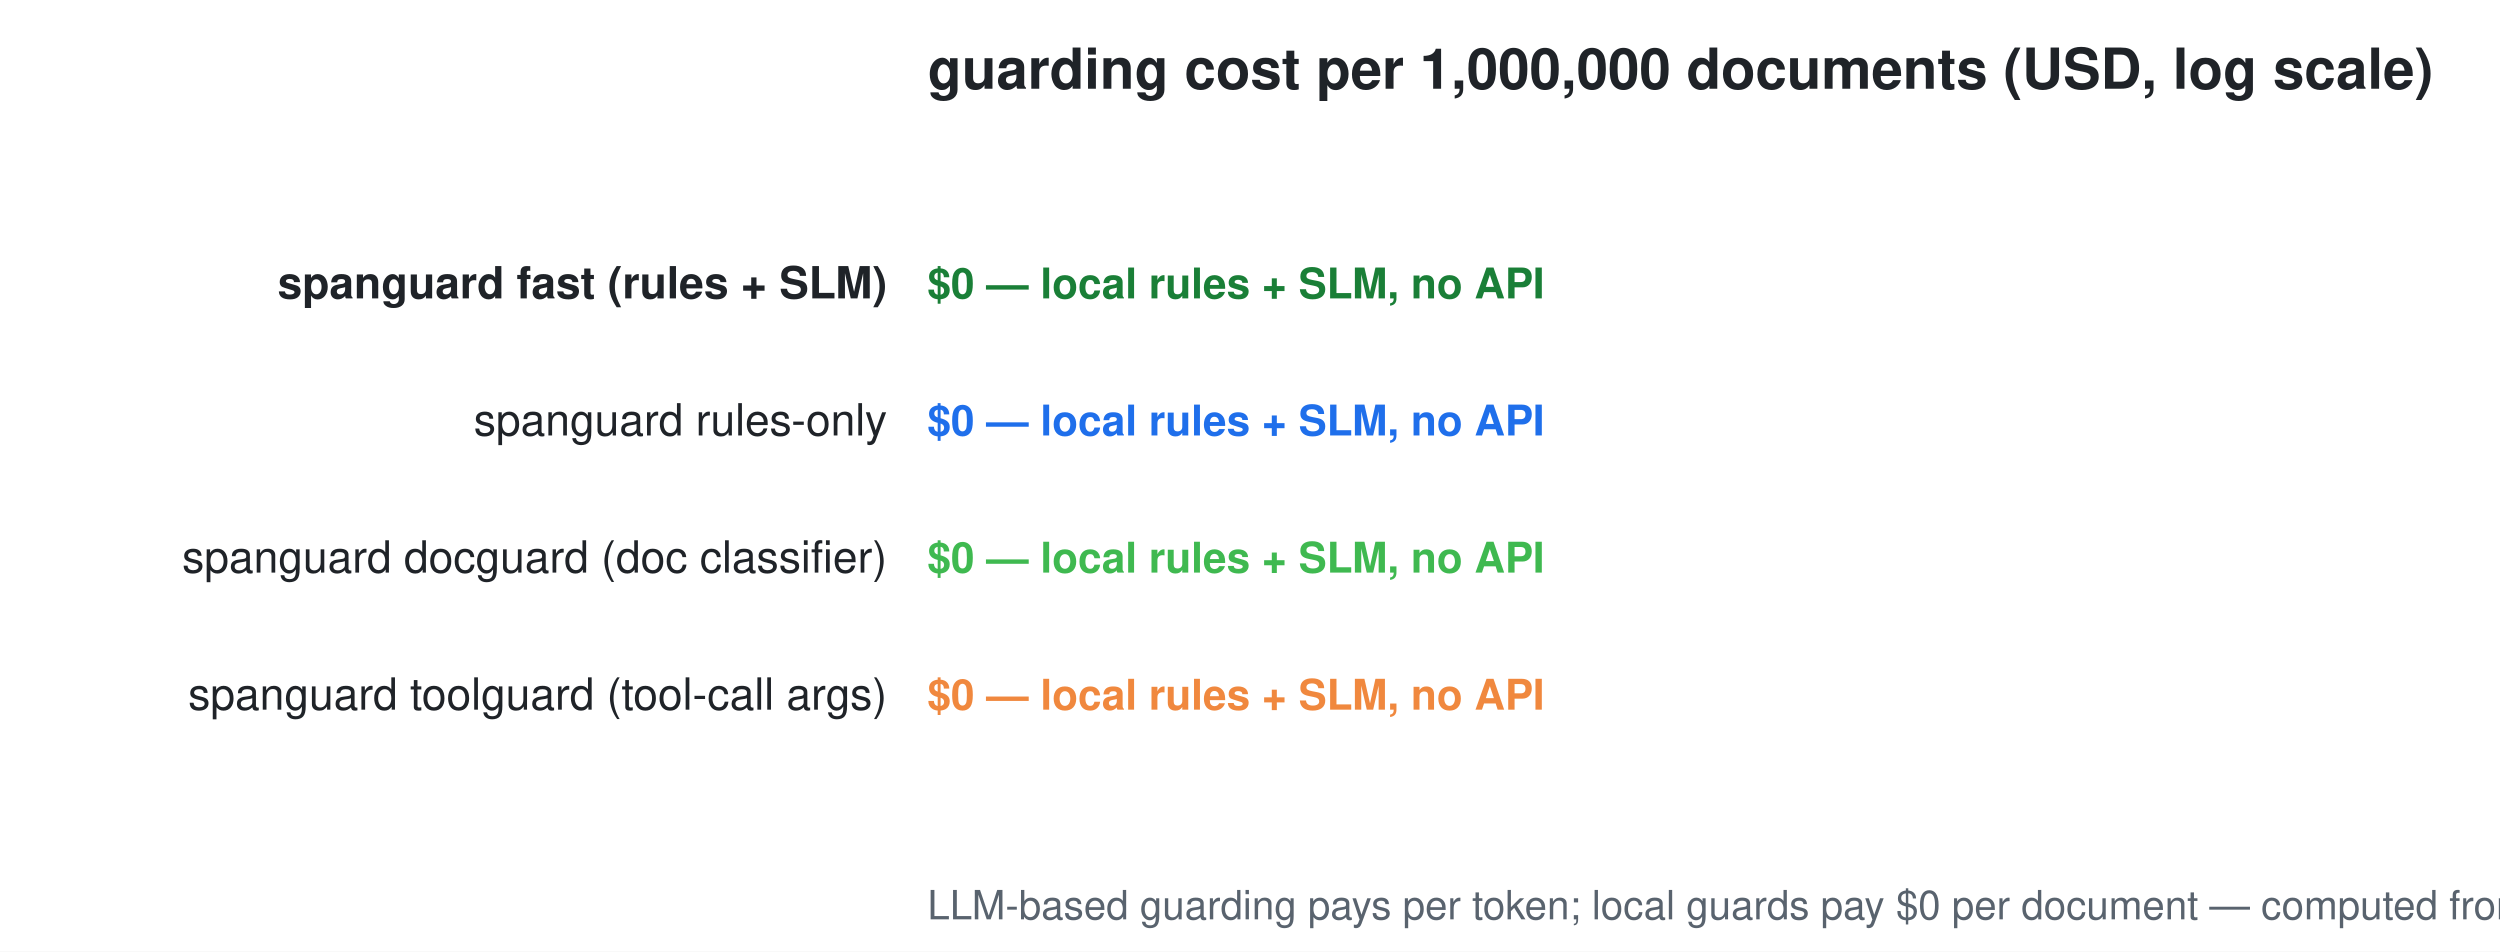
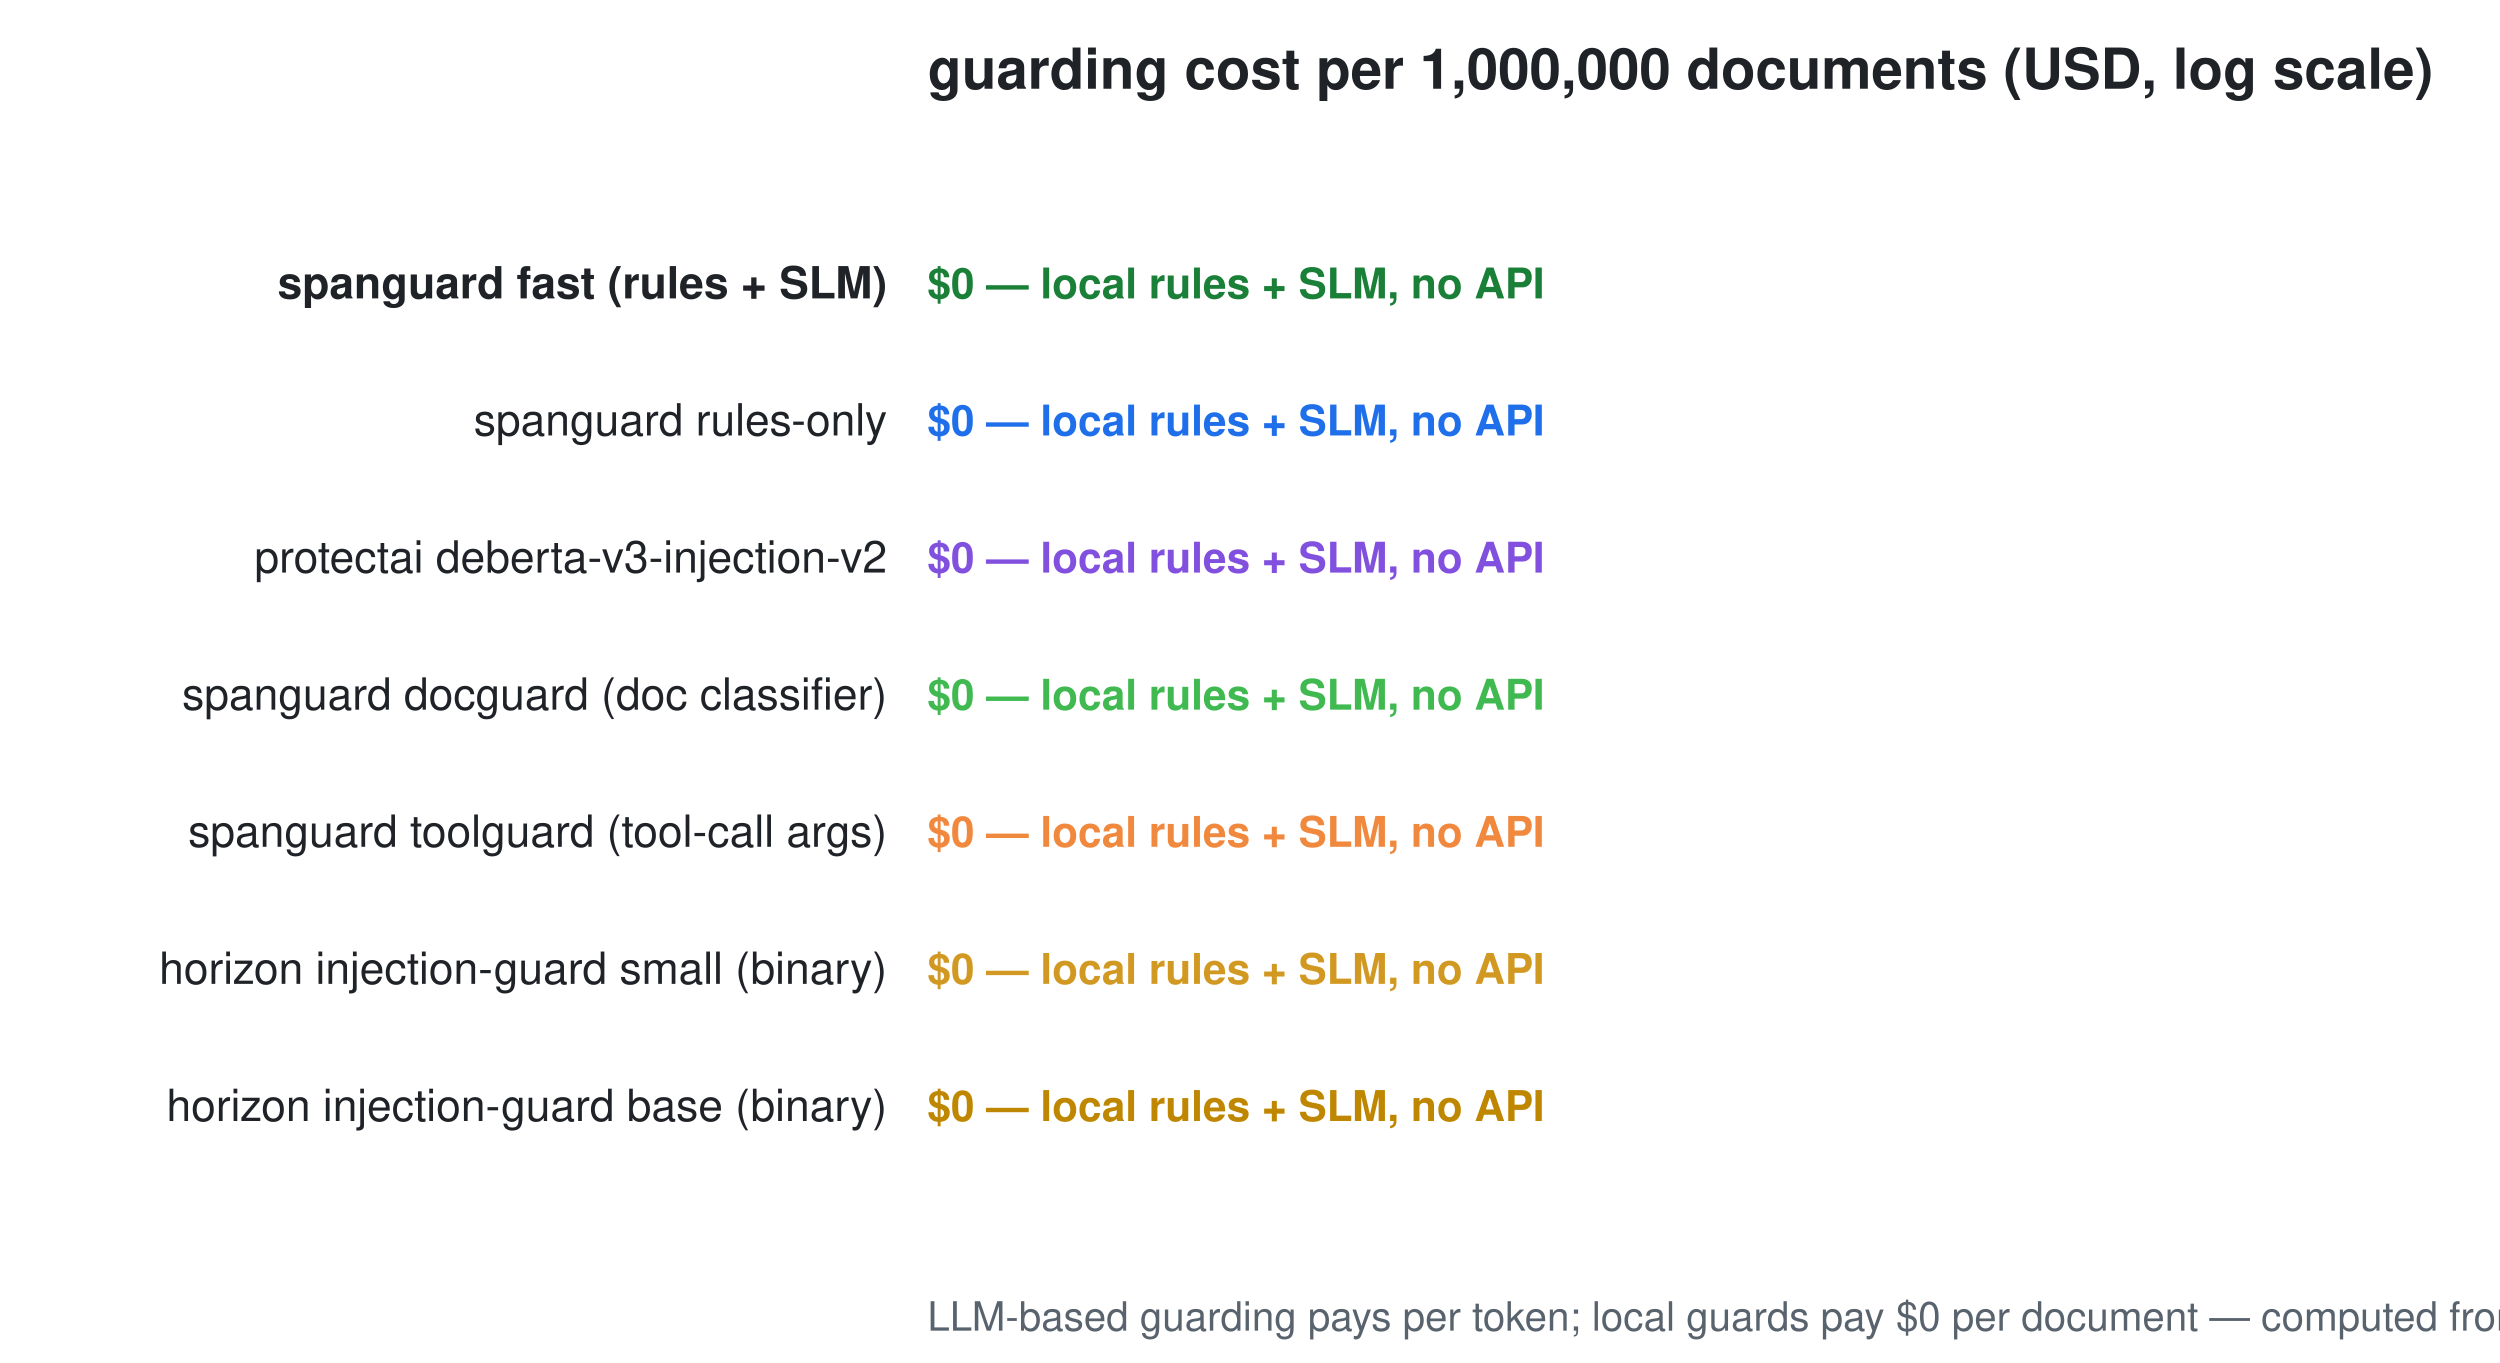
- <svg xmlns="http://www.w3.org/2000/svg" width="620" height="236" viewBox="0 0 620 236" font-family="ui-sans-serif,system-ui,'Segoe UI',Helvetica,Arial,sans-serif">
-   <rect width="620" height="236" fill="#ffffff" />
+ <svg xmlns="http://www.w3.org/2000/svg" width="620" height="338" viewBox="0 0 620 338" font-family="ui-sans-serif,system-ui,'Segoe UI',Helvetica,Arial,sans-serif">
+   <rect width="620" height="338" fill="#ffffff" />
  <text x="230" y="22" font-size="14" fill="#1f2328" text-anchor="start" font-weight="600" font-family="ui-sans-serif,system-ui,'Segoe UI',Helvetica,Arial,sans-serif" opacity="1.0">guarding cost per 1,000,000 documents (USD, log scale)</text>
  <text x="220" y="74" font-size="11" fill="#1f2328" text-anchor="end" font-weight="600" font-family="ui-sans-serif,system-ui,'Segoe UI',Helvetica,Arial,sans-serif" opacity="1.0">spanguard fast (rules + SLM)</text>
  <text x="230" y="74" font-size="10.5" fill="#1a7f37" text-anchor="start" font-weight="600" font-family="ui-sans-serif,system-ui,'Segoe UI',Helvetica,Arial,sans-serif" opacity="1.0">$0 — local rules + SLM, no API</text>
  <text x="220" y="108" font-size="11" fill="#1f2328" text-anchor="end" font-weight="normal" font-family="ui-sans-serif,system-ui,'Segoe UI',Helvetica,Arial,sans-serif" opacity="1.0">spanguard rules-only</text>
  <text x="230" y="108" font-size="10.5" fill="#1f6feb" text-anchor="start" font-weight="600" font-family="ui-sans-serif,system-ui,'Segoe UI',Helvetica,Arial,sans-serif" opacity="1.0">$0 — local rules + SLM, no API</text>
-   <text x="220" y="142" font-size="11" fill="#1f2328" text-anchor="end" font-weight="normal" font-family="ui-sans-serif,system-ui,'Segoe UI',Helvetica,Arial,sans-serif" opacity="1.0">spanguard docguard (doc classifier)</text>
-   <text x="230" y="142" font-size="10.5" fill="#3fb950" text-anchor="start" font-weight="600" font-family="ui-sans-serif,system-ui,'Segoe UI',Helvetica,Arial,sans-serif" opacity="1.0">$0 — local rules + SLM, no API</text>
-   <text x="220" y="176" font-size="11" fill="#1f2328" text-anchor="end" font-weight="normal" font-family="ui-sans-serif,system-ui,'Segoe UI',Helvetica,Arial,sans-serif" opacity="1.0">spanguard toolguard (tool-call args)</text>
-   <text x="230" y="176" font-size="10.5" fill="#f0883e" text-anchor="start" font-weight="600" font-family="ui-sans-serif,system-ui,'Segoe UI',Helvetica,Arial,sans-serif" opacity="1.0">$0 — local rules + SLM, no API</text>
-   <text x="230" y="228" font-size="10" fill="#59636e" text-anchor="start" font-weight="normal" font-family="ui-sans-serif,system-ui,'Segoe UI',Helvetica,Arial,sans-serif" opacity="1.0">LLM-based guarding pays per token; local guards pay $0 per document — computed from recorded token usage at Baseten list prices</text>
+   <text x="220" y="142" font-size="11" fill="#1f2328" text-anchor="end" font-weight="normal" font-family="ui-sans-serif,system-ui,'Segoe UI',Helvetica,Arial,sans-serif" opacity="1.0">protectai deberta-v3-injection-v2</text>
+   <text x="230" y="142" font-size="10.5" fill="#8250df" text-anchor="start" font-weight="600" font-family="ui-sans-serif,system-ui,'Segoe UI',Helvetica,Arial,sans-serif" opacity="1.0">$0 — local rules + SLM, no API</text>
+   <text x="220" y="176" font-size="11" fill="#1f2328" text-anchor="end" font-weight="normal" font-family="ui-sans-serif,system-ui,'Segoe UI',Helvetica,Arial,sans-serif" opacity="1.0">spanguard docguard (doc classifier)</text>
+   <text x="230" y="176" font-size="10.5" fill="#3fb950" text-anchor="start" font-weight="600" font-family="ui-sans-serif,system-ui,'Segoe UI',Helvetica,Arial,sans-serif" opacity="1.0">$0 — local rules + SLM, no API</text>
+   <text x="220" y="210" font-size="11" fill="#1f2328" text-anchor="end" font-weight="normal" font-family="ui-sans-serif,system-ui,'Segoe UI',Helvetica,Arial,sans-serif" opacity="1.0">spanguard toolguard (tool-call args)</text>
+   <text x="230" y="210" font-size="10.5" fill="#f0883e" text-anchor="start" font-weight="600" font-family="ui-sans-serif,system-ui,'Segoe UI',Helvetica,Arial,sans-serif" opacity="1.0">$0 — local rules + SLM, no API</text>
+   <text x="220" y="244" font-size="11" fill="#1f2328" text-anchor="end" font-weight="normal" font-family="ui-sans-serif,system-ui,'Segoe UI',Helvetica,Arial,sans-serif" opacity="1.0">horizon injection-guard small (binary)</text>
+   <text x="230" y="244" font-size="10.5" fill="#d29922" text-anchor="start" font-weight="600" font-family="ui-sans-serif,system-ui,'Segoe UI',Helvetica,Arial,sans-serif" opacity="1.0">$0 — local rules + SLM, no API</text>
+   <text x="220" y="278" font-size="11" fill="#1f2328" text-anchor="end" font-weight="normal" font-family="ui-sans-serif,system-ui,'Segoe UI',Helvetica,Arial,sans-serif" opacity="1.0">horizon injection-guard base (binary)</text>
+   <text x="230" y="278" font-size="10.5" fill="#bf8700" text-anchor="start" font-weight="600" font-family="ui-sans-serif,system-ui,'Segoe UI',Helvetica,Arial,sans-serif" opacity="1.0">$0 — local rules + SLM, no API</text>
+   <text x="230" y="330" font-size="10" fill="#59636e" text-anchor="start" font-weight="normal" font-family="ui-sans-serif,system-ui,'Segoe UI',Helvetica,Arial,sans-serif" opacity="1.0">LLM-based guarding pays per token; local guards pay $0 per document — computed from recorded token usage at Baseten list prices</text>
</svg>
